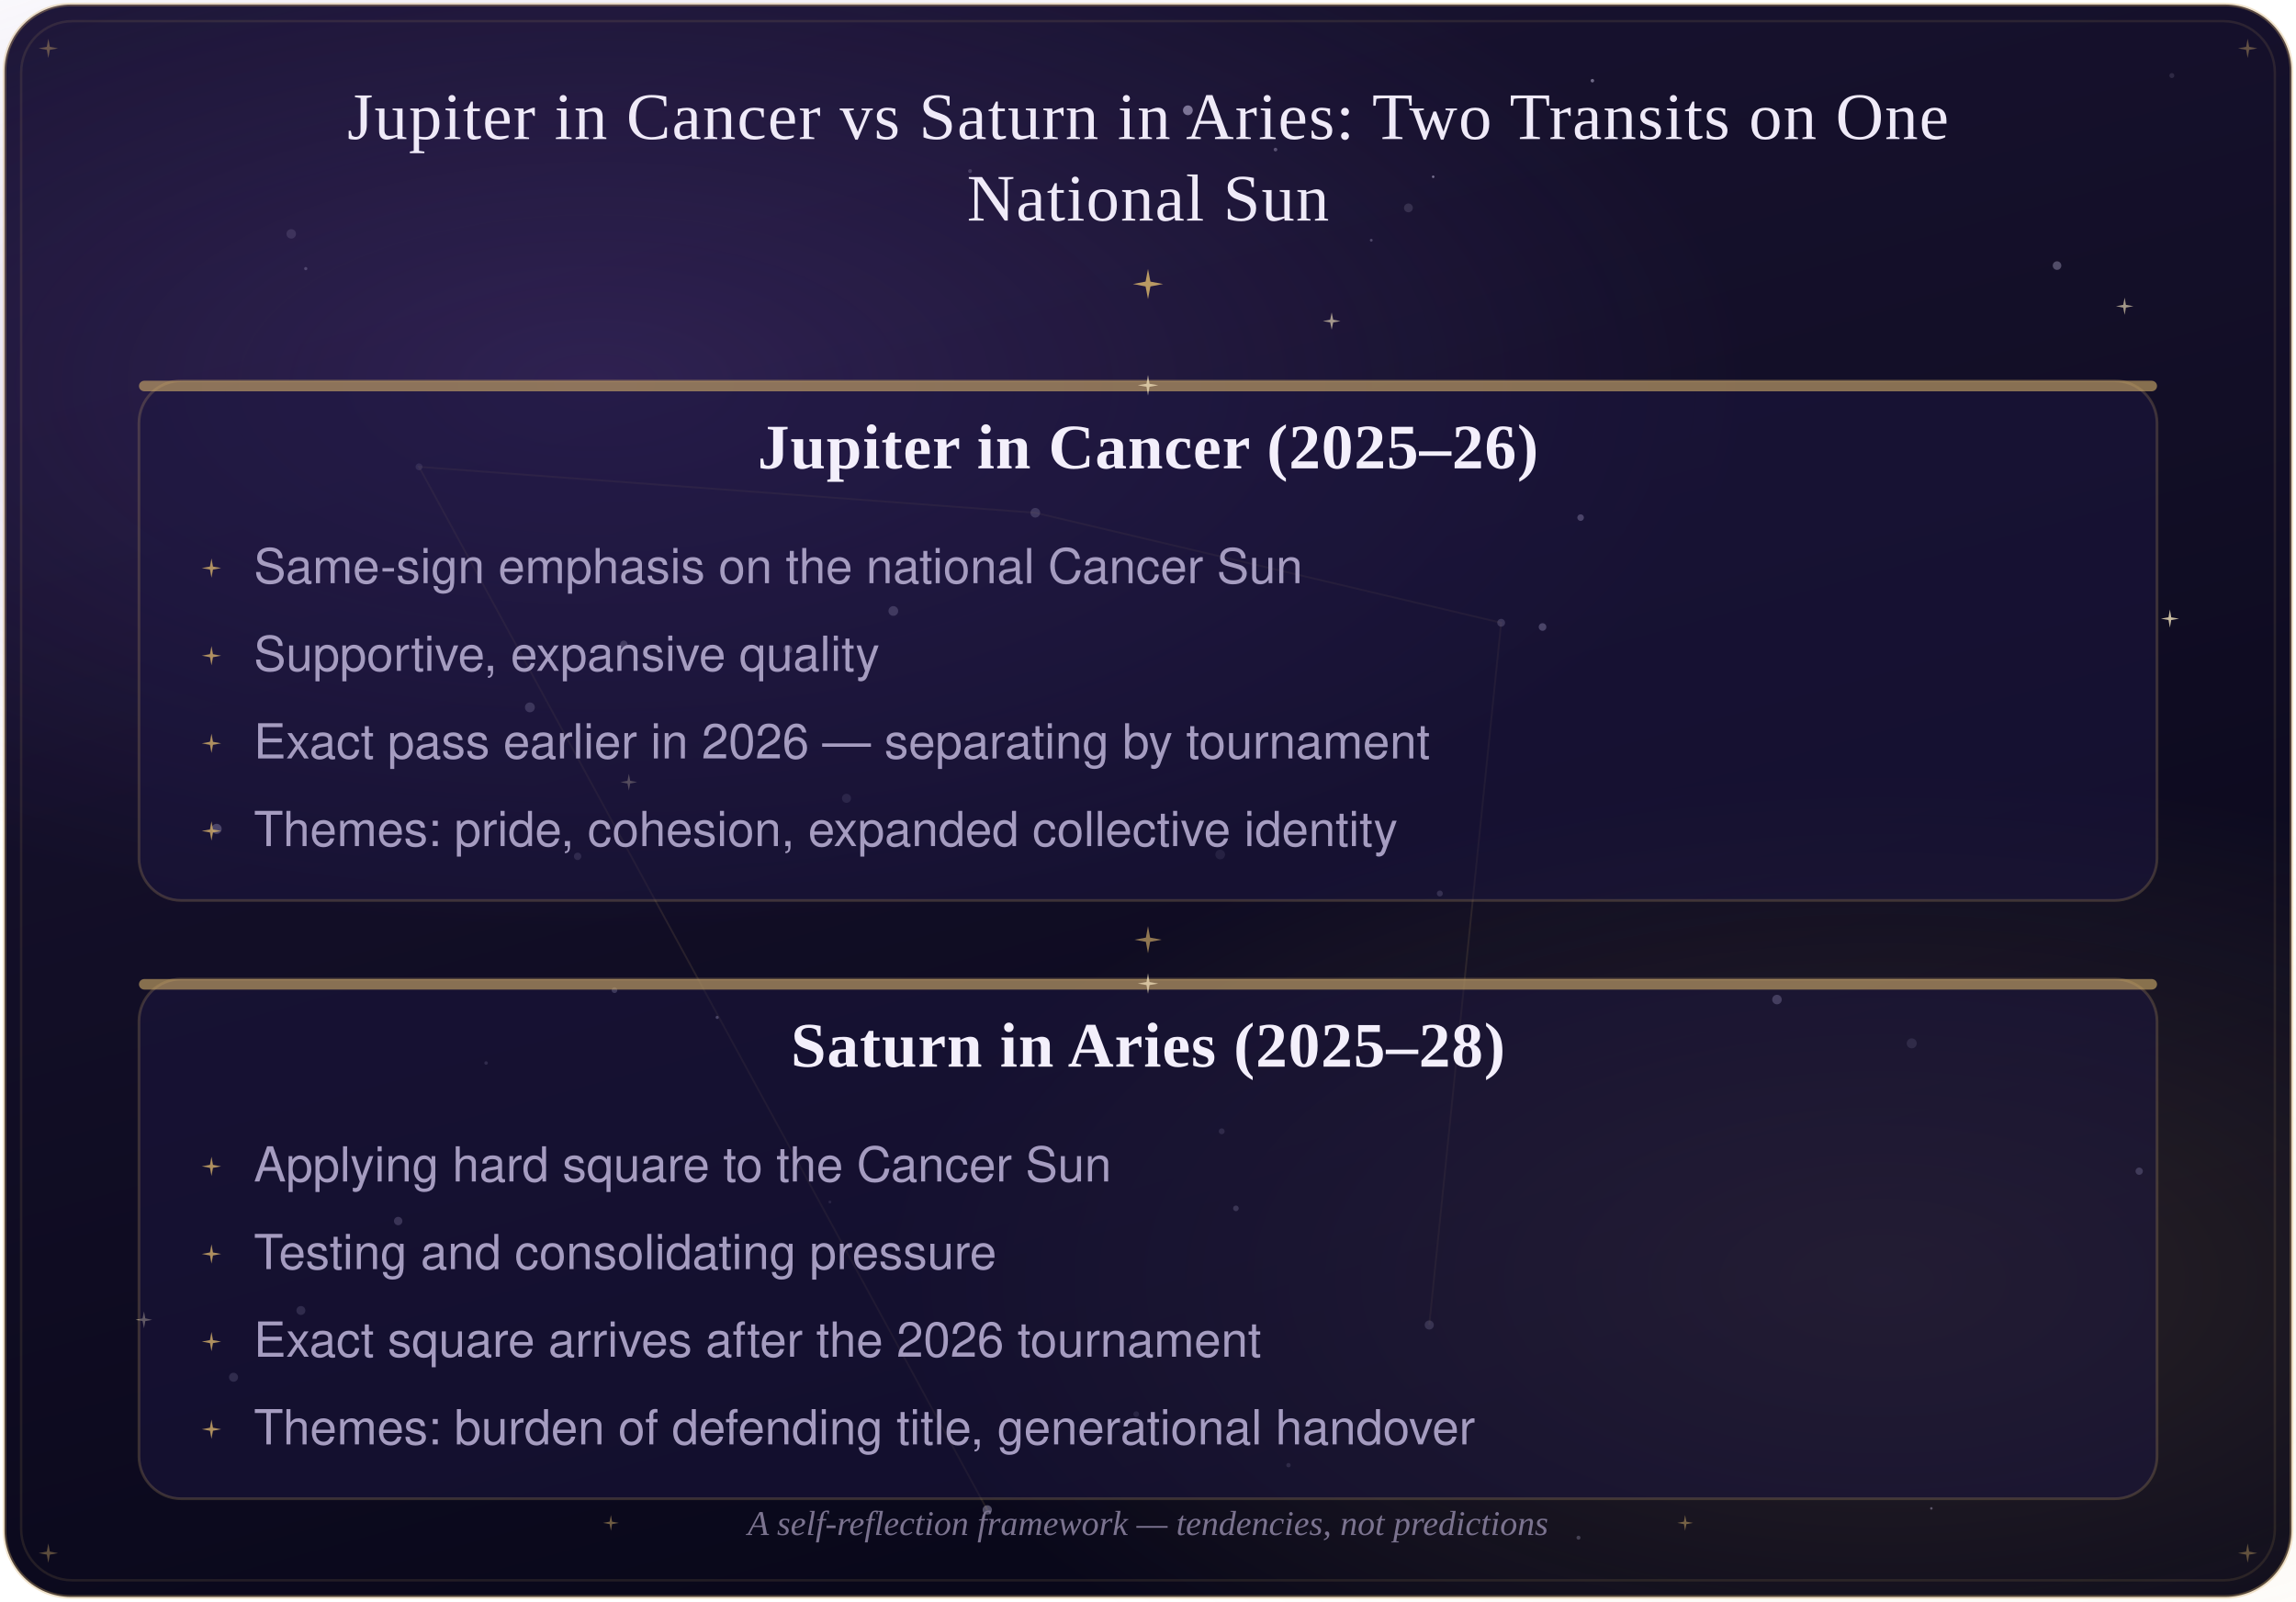
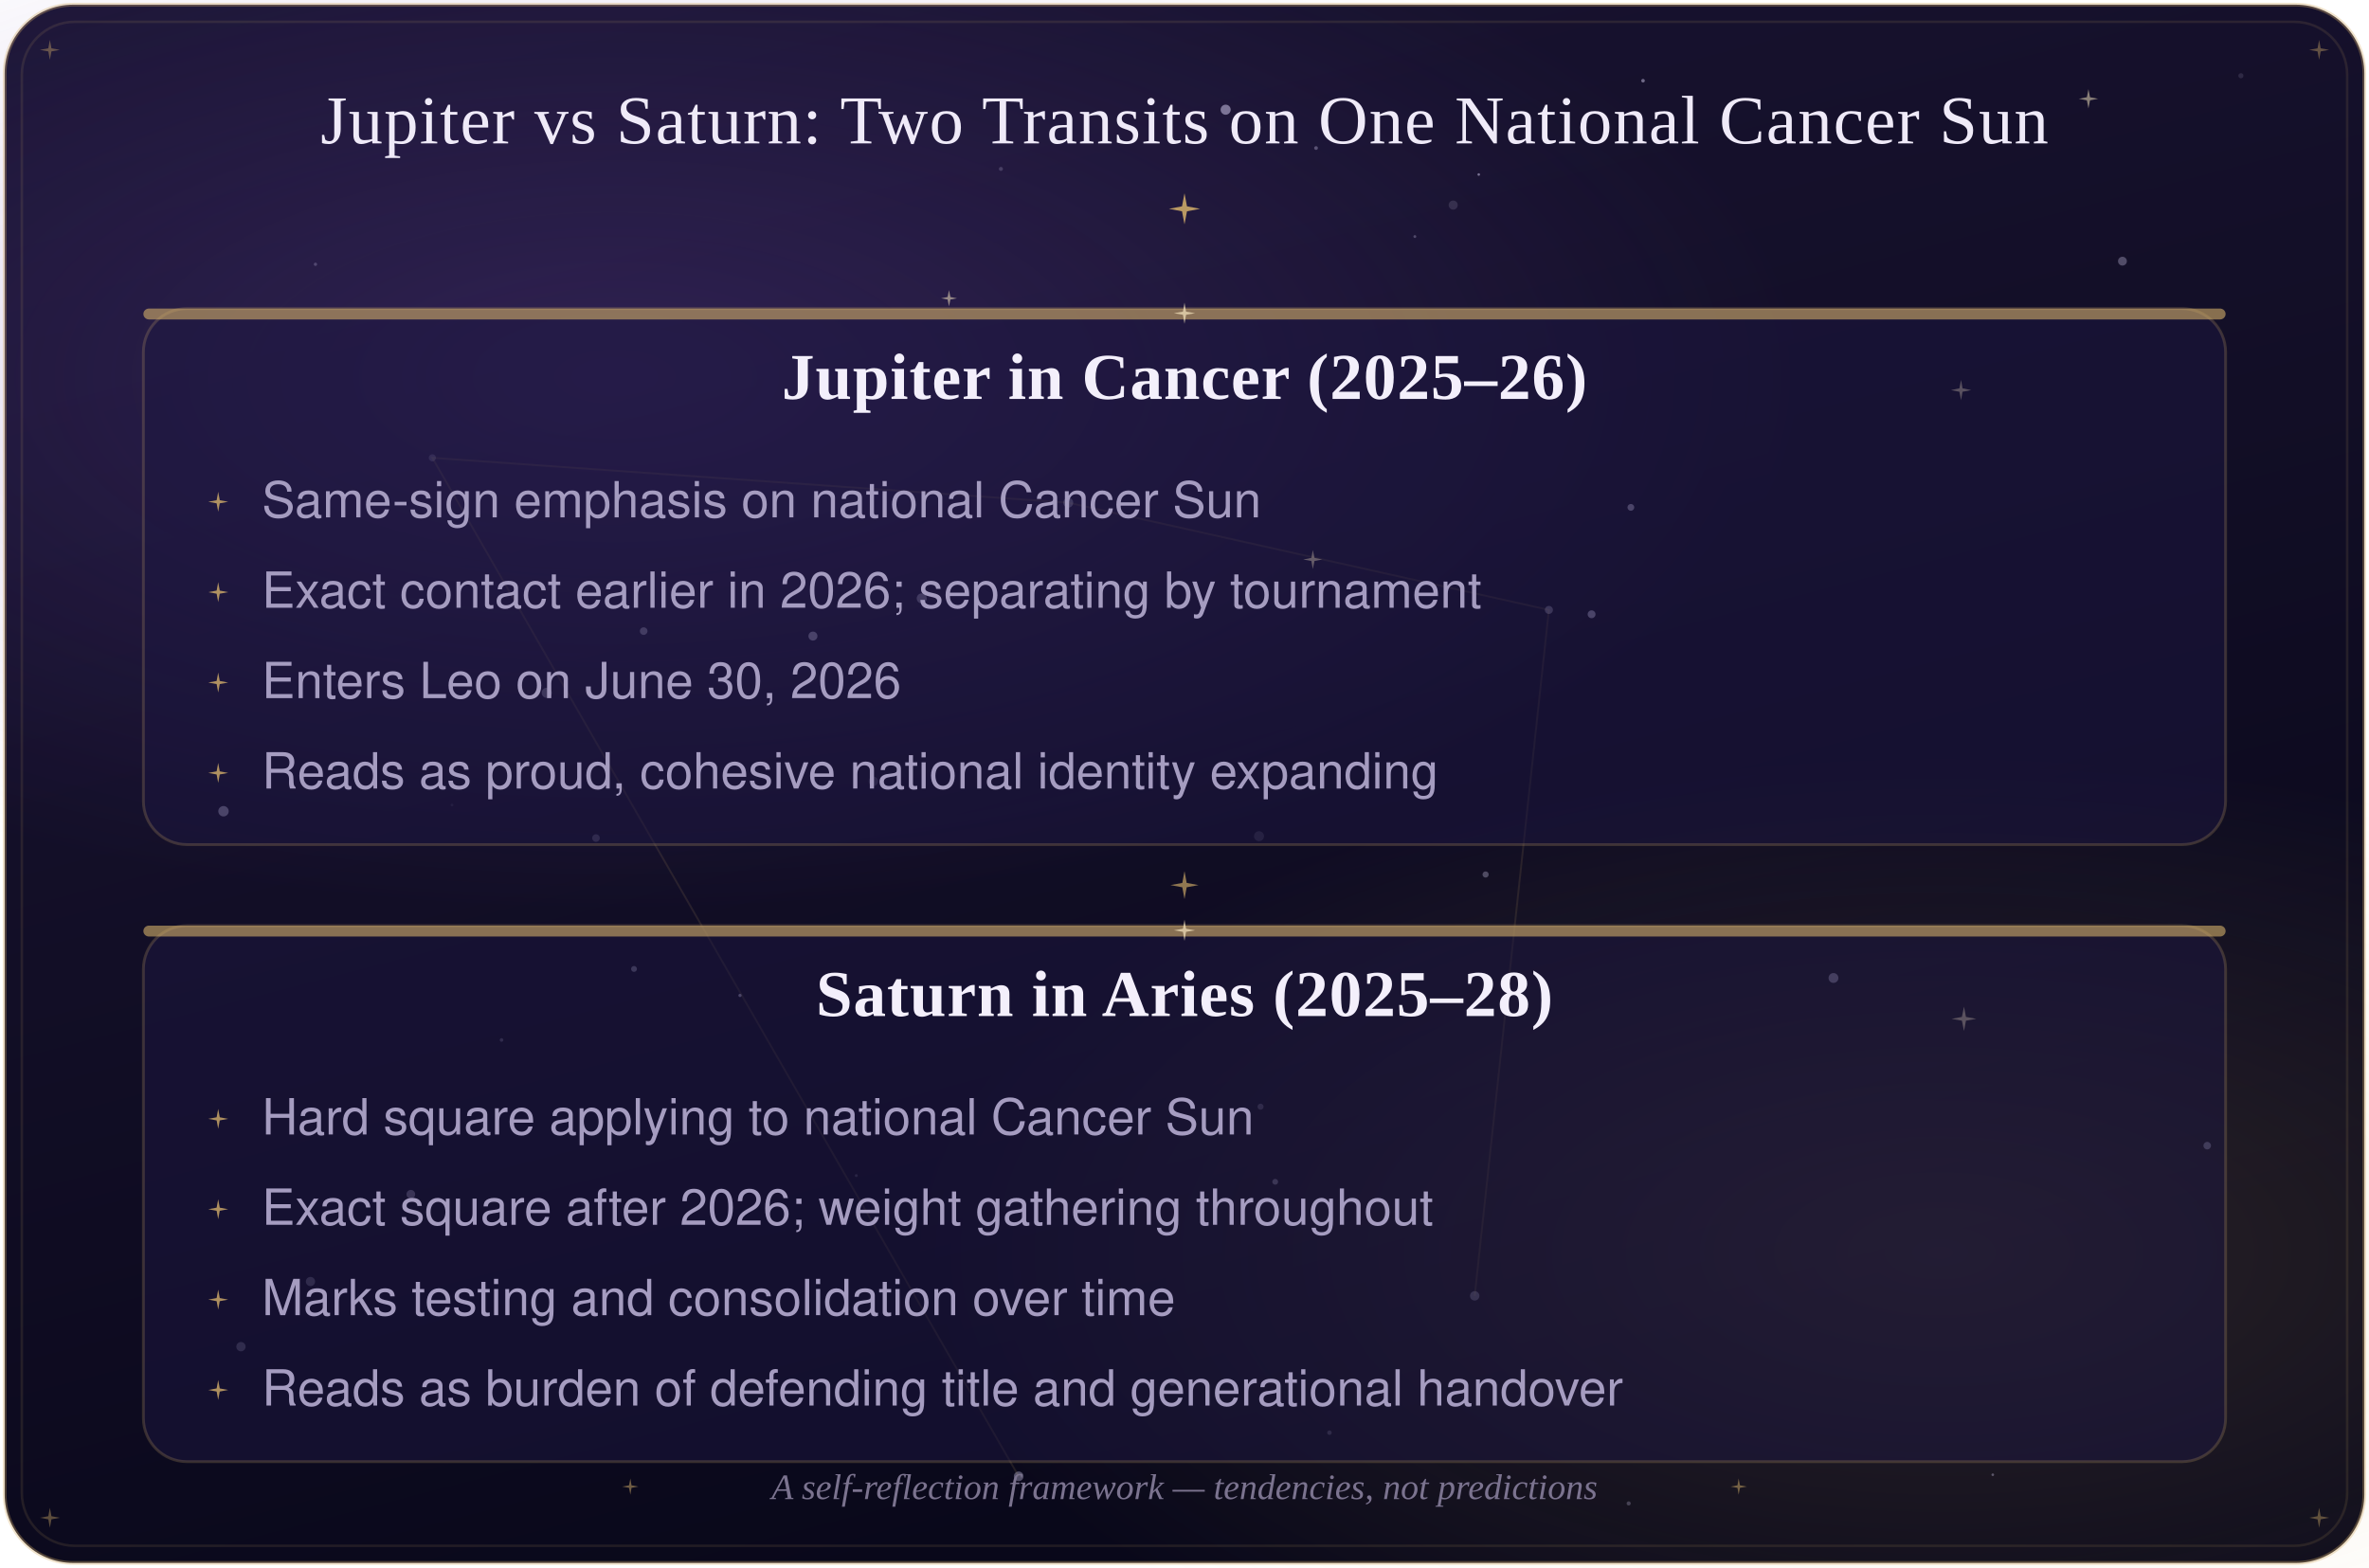
- <svg xmlns="http://www.w3.org/2000/svg" viewBox="0 0 760 530" role="img" aria-label="Jupiter in Cancer vs Saturn in Aries: Two Transits on One National Sun">
+ <svg xmlns="http://www.w3.org/2000/svg" viewBox="0 0 760 503" role="img" aria-label="Jupiter vs Saturn: Two Transits on One National Cancer Sun">
  <defs>
    <linearGradient id="argentinaworldcup2026astrology1en-panel" x1="0" y1="0" x2="0.4" y2="1">
      <stop offset="0" stop-color="#1a1433" />
      <stop offset="0.55" stop-color="#120e26" />
      <stop offset="1" stop-color="#09081a" />
    </linearGradient>
    <radialGradient id="argentinaworldcup2026astrology1en-foil" cx="0.42" cy="0.34" r="0.75">
      <stop offset="0" stop-color="#fbf0d2" />
      <stop offset="0.5" stop-color="#e8c882" />
      <stop offset="1" stop-color="#b8923f" />
    </radialGradient>
    <radialGradient id="argentinaworldcup2026astrology1en-glow" cx="0.5" cy="0.5" r="0.5">
      <stop offset="0" stop-color="#f6e6bf" />
      <stop offset="1" stop-color="#f6e6bf" stop-opacity="0" />
    </radialGradient>
    <radialGradient id="argentinaworldcup2026astrology1en-neb1" cx="0.5" cy="0.5" r="0.5">
      <stop offset="0" stop-color="#6f4bb0" stop-opacity="0.28" />
      <stop offset="1" stop-color="#6f4bb0" stop-opacity="0" />
    </radialGradient>
    <radialGradient id="argentinaworldcup2026astrology1en-neb2" cx="0.5" cy="0.5" r="0.5">
      <stop offset="0" stop-color="#d4af6a" stop-opacity="0.16" />
      <stop offset="1" stop-color="#d4af6a" stop-opacity="0" />
    </radialGradient>
    <linearGradient id="argentinaworldcup2026astrology1en-rule" x1="0" y1="0" x2="1" y2="0">
      <stop offset="0" stop-color="#d4af6a" stop-opacity="0" />
      <stop offset="0.5" stop-color="#d4af6a" stop-opacity="0.6" />
      <stop offset="1" stop-color="#d4af6a" stop-opacity="0" />
    </linearGradient>
  </defs>
-   <rect x="1.5" y="1.5" width="757" height="527" rx="22" fill="url(#argentinaworldcup2026astrology1en-panel)" />
-   <ellipse cx="198" cy="127" rx="380" ry="180" fill="url(#argentinaworldcup2026astrology1en-neb1)" />
-   <ellipse cx="623" cy="424" rx="334" ry="170" fill="url(#argentinaworldcup2026astrology1en-neb2)" />
-   <circle cx="522.5" cy="508.9" r="0.66" fill="#cfc8ea" opacity="0.26" />
-   <circle cx="426.5" cy="484.9" r="0.72" fill="#cfc8ea" opacity="0.25" />
-   <circle cx="393.2" cy="36.5" r="1.62" fill="#cfc8ea" opacity="0.53" />
-   <circle cx="295.7" cy="202.2" r="1.61" fill="#cfc8ea" opacity="0.40" />
-   <circle cx="191.2" cy="283.4" r="1.22" fill="#cfc8ea" opacity="0.25" />
-   <circle cx="326.8" cy="499.7" r="1.55" fill="#cfc8ea" opacity="0.37" />
-   <circle cx="466.2" cy="68.8" r="1.46" fill="#cfc8ea" opacity="0.15" />
-   <circle cx="588.2" cy="330.8" r="1.58" fill="#cfc8ea" opacity="0.45" />
-   <circle cx="131.8" cy="404.1" r="1.39" fill="#cfc8ea" opacity="0.38" />
-   <circle cx="160.9" cy="351.8" r="0.58" fill="#cfc8ea" opacity="0.28" />
-   <circle cx="145.0" cy="272.2" r="0.44" fill="#cfc8ea" opacity="0.12" />
-   <circle cx="708.1" cy="387.6" r="1.21" fill="#cfc8ea" opacity="0.41" />
-   <circle cx="138.7" cy="154.5" r="1.14" fill="#cfc8ea" opacity="0.22" />
-   <circle cx="342.7" cy="169.7" r="1.59" fill="#cfc8ea" opacity="0.37" />
-   <circle cx="99.6" cy="433.7" r="1.48" fill="#cfc8ea" opacity="0.28" />
-   <circle cx="203.4" cy="327.7" r="0.94" fill="#cfc8ea" opacity="0.41" />
-   <circle cx="496.9" cy="206.1" r="1.29" fill="#cfc8ea" opacity="0.37" />
-   <circle cx="77.3" cy="455.8" r="1.49" fill="#cfc8ea" opacity="0.29" />
-   <circle cx="260.8" cy="214.9" r="1.44" fill="#cfc8ea" opacity="0.50" />
-   <circle cx="274.7" cy="397.8" r="0.47" fill="#cfc8ea" opacity="0.21" />
-   <circle cx="473.1" cy="438.5" r="1.51" fill="#cfc8ea" opacity="0.32" />
-   <circle cx="639.3" cy="499.2" r="0.42" fill="#cfc8ea" opacity="0.36" />
-   <circle cx="404.4" cy="374.4" r="0.97" fill="#cfc8ea" opacity="0.25" />
-   <circle cx="71.7" cy="274.3" r="1.67" fill="#cfc8ea" opacity="0.53" />
-   <circle cx="237.4" cy="336.7" r="0.52" fill="#cfc8ea" opacity="0.54" />
-   <circle cx="175.4" cy="234.1" r="1.63" fill="#cfc8ea" opacity="0.37" />
-   <circle cx="101.2" cy="88.9" r="0.53" fill="#cfc8ea" opacity="0.25" />
-   <circle cx="206.5" cy="213.2" r="1.22" fill="#cfc8ea" opacity="0.42" />
-   <circle cx="523.2" cy="171.3" r="1.09" fill="#cfc8ea" opacity="0.54" />
-   <circle cx="422.2" cy="49.5" r="0.60" fill="#cfc8ea" opacity="0.34" />
-   <circle cx="527.1" cy="26.7" r="0.58" fill="#cfc8ea" opacity="0.48" />
-   <circle cx="476.6" cy="295.7" r="0.99" fill="#cfc8ea" opacity="0.32" />
-   <circle cx="403.9" cy="282.8" r="1.60" fill="#cfc8ea" opacity="0.17" />
-   <circle cx="280.2" cy="264.2" r="1.50" fill="#cfc8ea" opacity="0.20" />
-   <circle cx="510.6" cy="207.5" r="1.26" fill="#cfc8ea" opacity="0.54" />
-   <circle cx="321.1" cy="56.6" r="0.65" fill="#cfc8ea" opacity="0.21" />
-   <circle cx="376.1" cy="468.0" r="0.95" fill="#cfc8ea" opacity="0.20" />
-   <circle cx="680.9" cy="87.9" r="1.42" fill="#cfc8ea" opacity="0.33" />
-   <circle cx="718.9" cy="25.0" r="0.82" fill="#cfc8ea" opacity="0.14" />
-   <circle cx="409.1" cy="399.9" r="0.93" fill="#cfc8ea" opacity="0.37" />
-   <circle cx="453.9" cy="79.5" r="0.46" fill="#cfc8ea" opacity="0.29" />
-   <circle cx="474.4" cy="58.5" r="0.41" fill="#cfc8ea" opacity="0.53" />
-   <circle cx="632.8" cy="345.3" r="1.65" fill="#cfc8ea" opacity="0.23" />
-   <circle cx="268.5" cy="219.7" r="1.14" fill="#cfc8ea" opacity="0.29" />
-   <circle cx="96.4" cy="77.4" r="1.57" fill="#cfc8ea" opacity="0.14" />
-   <path d="M 47.657 434.0 L 48.1 436.3 L 50.4 436.789 L 48.1 437.2 L 47.657 439.6 L 47.2 437.2 L 44.9 436.789 L 47.2 436.3 Z" fill="#f6e6bf" opacity="0.657" />
-   <path d="M 208.165 256.1 L 208.6 258.4 L 210.9 258.846 L 208.6 259.3 L 208.165 261.6 L 207.7 259.3 L 205.4 258.846 L 207.7 258.4 Z" fill="#f6e6bf" opacity="0.523" />
-   <path d="M 718.256 201.7 L 718.7 204.3 L 721.3 204.738 L 718.7 205.2 L 718.256 207.7 L 717.8 205.2 L 715.3 204.738 L 717.8 204.3 Z" fill="#f6e6bf" opacity="0.796" />
-   <path d="M 703.288 98.5 L 703.7 100.9 L 706.2 101.35 L 703.7 101.8 L 703.288 104.2 L 702.8 101.8 L 700.4 101.35 L 702.8 100.9 Z" fill="#f6e6bf" opacity="0.636" />
-   <path d="M 440.802 103.4 L 441.3 105.8 L 443.7 106.273 L 441.3 106.7 L 440.802 109.1 L 440.3 106.7 L 437.9 106.273 L 440.3 105.8 Z" fill="#f6e6bf" opacity="0.622" />
-   <path d="M 326.8 499.7 L 138.7 154.5 L 342.7 169.7 L 496.9 206.1 L 473.1 438.5" fill="none" stroke="#d4af6a" stroke-width="0.6" opacity="0.12" />
-   <rect x="1.5" y="1.5" width="757" height="527" rx="22" fill="none" stroke="#d4af6a" stroke-opacity="0.34" stroke-width="1.2" />
-   <rect x="7" y="7" width="746" height="516" rx="17" fill="none" stroke="#d4af6a" stroke-opacity="0.12" stroke-width="0.8" />
+   <rect x="1.5" y="1.5" width="757" height="500" rx="22" fill="url(#argentinaworldcup2026astrology1en-panel)" />
+   <ellipse cx="198" cy="121" rx="380" ry="171" fill="url(#argentinaworldcup2026astrology1en-neb1)" />
+   <ellipse cx="623" cy="402" rx="334" ry="161" fill="url(#argentinaworldcup2026astrology1en-neb2)" />
+   <circle cx="522.5" cy="482.4" r="0.66" fill="#cfc8ea" opacity="0.26" />
+   <circle cx="426.5" cy="459.7" r="0.72" fill="#cfc8ea" opacity="0.25" />
+   <circle cx="393.2" cy="35.2" r="1.62" fill="#cfc8ea" opacity="0.53" />
+   <circle cx="295.7" cy="192.0" r="1.61" fill="#cfc8ea" opacity="0.40" />
+   <circle cx="191.2" cy="268.9" r="1.22" fill="#cfc8ea" opacity="0.25" />
+   <circle cx="326.8" cy="473.7" r="1.55" fill="#cfc8ea" opacity="0.37" />
+   <circle cx="466.2" cy="65.8" r="1.46" fill="#cfc8ea" opacity="0.15" />
+   <circle cx="588.2" cy="313.8" r="1.58" fill="#cfc8ea" opacity="0.45" />
+   <circle cx="131.8" cy="383.2" r="1.39" fill="#cfc8ea" opacity="0.38" />
+   <circle cx="160.9" cy="333.7" r="0.58" fill="#cfc8ea" opacity="0.28" />
+   <circle cx="145.0" cy="258.3" r="0.44" fill="#cfc8ea" opacity="0.12" />
+   <circle cx="708.1" cy="367.6" r="1.21" fill="#cfc8ea" opacity="0.41" />
+   <circle cx="138.7" cy="146.9" r="1.14" fill="#cfc8ea" opacity="0.22" />
+   <circle cx="342.7" cy="161.3" r="1.59" fill="#cfc8ea" opacity="0.37" />
+   <circle cx="99.6" cy="411.2" r="1.48" fill="#cfc8ea" opacity="0.28" />
+   <circle cx="203.4" cy="310.9" r="0.94" fill="#cfc8ea" opacity="0.41" />
+   <circle cx="496.9" cy="195.7" r="1.29" fill="#cfc8ea" opacity="0.37" />
+   <circle cx="77.3" cy="432.1" r="1.49" fill="#cfc8ea" opacity="0.29" />
+   <circle cx="260.8" cy="204.1" r="1.44" fill="#cfc8ea" opacity="0.50" />
+   <circle cx="274.7" cy="377.2" r="0.47" fill="#cfc8ea" opacity="0.21" />
+   <circle cx="473.1" cy="415.8" r="1.51" fill="#cfc8ea" opacity="0.32" />
+   <circle cx="639.3" cy="473.2" r="0.42" fill="#cfc8ea" opacity="0.36" />
+   <circle cx="404.4" cy="355.1" r="0.97" fill="#cfc8ea" opacity="0.25" />
+   <circle cx="71.7" cy="260.3" r="1.67" fill="#cfc8ea" opacity="0.53" />
+   <circle cx="237.4" cy="319.4" r="0.52" fill="#cfc8ea" opacity="0.54" />
+   <circle cx="175.4" cy="222.3" r="1.63" fill="#cfc8ea" opacity="0.37" />
+   <circle cx="101.2" cy="84.8" r="0.53" fill="#cfc8ea" opacity="0.25" />
+   <circle cx="206.5" cy="202.5" r="1.22" fill="#cfc8ea" opacity="0.42" />
+   <circle cx="523.2" cy="162.8" r="1.09" fill="#cfc8ea" opacity="0.54" />
+   <circle cx="422.2" cy="47.5" r="0.60" fill="#cfc8ea" opacity="0.34" />
+   <circle cx="527.1" cy="25.9" r="0.58" fill="#cfc8ea" opacity="0.48" />
+   <circle cx="476.6" cy="280.6" r="0.99" fill="#cfc8ea" opacity="0.32" />
+   <circle cx="403.9" cy="268.3" r="1.60" fill="#cfc8ea" opacity="0.17" />
+   <circle cx="280.2" cy="250.7" r="1.50" fill="#cfc8ea" opacity="0.20" />
+   <circle cx="510.6" cy="197.1" r="1.26" fill="#cfc8ea" opacity="0.54" />
+   <circle cx="321.1" cy="54.2" r="0.65" fill="#cfc8ea" opacity="0.21" />
+   <circle cx="376.1" cy="443.7" r="0.95" fill="#cfc8ea" opacity="0.20" />
+   <circle cx="680.9" cy="83.8" r="1.42" fill="#cfc8ea" opacity="0.33" />
+   <circle cx="718.9" cy="24.3" r="0.82" fill="#cfc8ea" opacity="0.14" />
+   <circle cx="409.1" cy="379.2" r="0.93" fill="#cfc8ea" opacity="0.37" />
+   <circle cx="453.9" cy="75.9" r="0.46" fill="#cfc8ea" opacity="0.29" />
+   <circle cx="474.4" cy="56.0" r="0.41" fill="#cfc8ea" opacity="0.53" />
+   <path d="M 630.074 323.0 L 630.7 326.3 L 634.0 326.912 L 630.7 327.5 L 630.074 330.8 L 629.4 327.5 L 626.1 326.912 L 629.4 326.3 Z" fill="#f6e6bf" opacity="0.582" />
+   <path d="M 421.163 176.5 L 421.7 179.0 L 424.2 179.528 L 421.7 180.0 L 421.163 182.6 L 420.7 180.0 L 418.1 179.528 L 420.7 179.0 Z" fill="#f6e6bf" opacity="0.671" />
+   <path d="M 304.445 93.1 L 304.9 95.3 L 307.0 95.715 L 304.9 96.1 L 304.445 98.3 L 304.0 96.1 L 301.9 95.715 L 304.0 95.3 Z" fill="#f6e6bf" opacity="0.539" />
+   <path d="M 669.99 28.6 L 670.5 31.2 L 673.1 31.685 L 670.5 32.2 L 669.99 34.8 L 669.5 32.2 L 666.9 31.685 L 669.5 31.2 Z" fill="#f6e6bf" opacity="0.513" />
+   <path d="M 629.128 121.9 L 629.6 124.6 L 632.4 125.167 L 629.6 125.7 L 629.128 128.4 L 628.6 125.7 L 625.9 125.167 L 628.6 124.6 Z" fill="#f6e6bf" opacity="0.579" />
+   <path d="M 326.8 473.7 L 138.7 146.9 L 342.7 161.3 L 496.9 195.7 L 473.1 415.8" fill="none" stroke="#d4af6a" stroke-width="0.6" opacity="0.12" />
+   <rect x="1.5" y="1.5" width="757" height="500" rx="22" fill="none" stroke="#d4af6a" stroke-opacity="0.34" stroke-width="1.2" />
+   <rect x="7" y="7" width="746" height="489" rx="17" fill="none" stroke="#d4af6a" stroke-opacity="0.12" stroke-width="0.8" />
  <path d="M 16 12.8 L 16.5 15.5 L 19.2 16 L 16.5 16.5 L 16 19.2 L 15.5 16.5 L 12.8 16 L 15.5 15.5 Z" fill="#d4af6a" opacity="0.4" />
  <path d="M 744 12.8 L 744.5 15.5 L 747.2 16 L 744.5 16.5 L 744 19.2 L 743.5 16.5 L 740.8 16 L 743.5 15.5 Z" fill="#d4af6a" opacity="0.4" />
-   <path d="M 16 510.8 L 16.5 513.5 L 19.2 514 L 16.5 514.5 L 16 517.2 L 15.5 514.5 L 12.8 514 L 15.5 513.5 Z" fill="#d4af6a" opacity="0.4" />
-   <path d="M 744 510.8 L 744.5 513.5 L 747.2 514 L 744.5 514.5 L 744 517.2 L 743.5 514.5 L 740.8 514 L 743.5 513.5 Z" fill="#d4af6a" opacity="0.4" />
-   <text x="380" y="46" text-anchor="middle" font-family="Georgia, 'Times New Roman', serif" font-size="22" letter-spacing="0.4" fill="#efeaf8">Jupiter in Cancer vs Saturn in Aries: Two Transits on One</text>
-   <text x="380" y="73" text-anchor="middle" font-family="Georgia, 'Times New Roman', serif" font-size="22" letter-spacing="0.4" fill="#efeaf8">National Sun</text>
-   <line x1="230" y1="94" x2="368" y2="94" stroke="url(#argentinaworldcup2026astrology1en-rule)" stroke-width="1" />
-   <line x1="392" y1="94" x2="530" y2="94" stroke="url(#argentinaworldcup2026astrology1en-rule)" stroke-width="1" />
-   <path d="M 380 89.0 L 380.8 93.2 L 385.0 94 L 380.8 94.8 L 380 99.0 L 379.2 94.8 L 375.0 94 L 379.2 93.2 Z" fill="#d4af6a" opacity="0.85" />
-   <rect x="46" y="126" width="668" height="172.0" rx="14" fill="#1d1740" fill-opacity="0.5" stroke="#d4af6a" stroke-opacity="0.22" stroke-width="0.9" />
-   <rect x="46" y="126" width="668" height="3.5" rx="1.8" fill="#d4af6a" fill-opacity="0.6" />
-   <path d="M 380 124.1 L 380.5 127.0 L 383.4 127.5 L 380.5 128.0 L 380 130.9 L 379.5 128.0 L 376.6 127.5 L 379.5 127.0 Z" fill="#f6e6bf" opacity="0.7" />
-   <text x="380" y="155.0" text-anchor="middle" font-family="Georgia, 'Times New Roman', serif" font-size="21" font-weight="700" letter-spacing="0.3" fill="#f3effb">Jupiter in Cancer (2025–26)</text>
-   <path d="M 70 184.8 L 70.5 187.5 L 73.2 188 L 70.5 188.5 L 70 191.2 L 69.5 188.5 L 66.8 188 L 69.5 187.5 Z" fill="#d4af6a" opacity="0.8" />
-   <text x="84" y="193.0" font-family="Helvetica, Arial, sans-serif" font-size="16" fill="#a59cc0">Same-sign emphasis on the national Cancer Sun</text>
-   <path d="M 70 213.8 L 70.5 216.5 L 73.2 217 L 70.5 217.5 L 70 220.2 L 69.5 217.5 L 66.8 217 L 69.5 216.5 Z" fill="#d4af6a" opacity="0.8" />
-   <text x="84" y="222.0" font-family="Helvetica, Arial, sans-serif" font-size="16" fill="#a59cc0">Supportive, expansive quality</text>
-   <path d="M 70 242.8 L 70.5 245.5 L 73.2 246 L 70.5 246.5 L 70 249.2 L 69.5 246.5 L 66.8 246 L 69.5 245.5 Z" fill="#d4af6a" opacity="0.8" />
-   <text x="84" y="251.0" font-family="Helvetica, Arial, sans-serif" font-size="16" fill="#a59cc0">Exact pass earlier in 2026 — separating by tournament</text>
-   <path d="M 70 271.8 L 70.5 274.5 L 73.2 275 L 70.5 275.5 L 70 278.2 L 69.5 275.5 L 66.8 275 L 69.5 274.5 Z" fill="#d4af6a" opacity="0.8" />
-   <text x="84" y="280.0" font-family="Helvetica, Arial, sans-serif" font-size="16" fill="#a59cc0">Themes: pride, cohesion, expanded collective identity</text>
-   <path d="M 380 306.5 L 380.7 310.3 L 384.5 311 L 380.7 311.7 L 380 315.5 L 379.3 311.7 L 375.5 311 L 379.3 310.3 Z" fill="#d4af6a" opacity="0.65" />
-   <rect x="46" y="324" width="668" height="172.0" rx="14" fill="#1d1740" fill-opacity="0.5" stroke="#d4af6a" stroke-opacity="0.22" stroke-width="0.9" />
-   <rect x="46" y="324" width="668" height="3.5" rx="1.8" fill="#d4af6a" fill-opacity="0.6" />
-   <path d="M 380 322.1 L 380.5 325.0 L 383.4 325.5 L 380.5 326.0 L 380 328.9 L 379.5 326.0 L 376.6 325.5 L 379.5 325.0 Z" fill="#f6e6bf" opacity="0.7" />
-   <text x="380" y="353.0" text-anchor="middle" font-family="Georgia, 'Times New Roman', serif" font-size="21" font-weight="700" letter-spacing="0.3" fill="#f3effb">Saturn in Aries (2025–28)</text>
-   <path d="M 70 382.8 L 70.5 385.5 L 73.2 386 L 70.5 386.5 L 70 389.2 L 69.5 386.5 L 66.8 386 L 69.5 385.5 Z" fill="#d4af6a" opacity="0.8" />
-   <text x="84" y="391.0" font-family="Helvetica, Arial, sans-serif" font-size="16" fill="#a59cc0">Applying hard square to the Cancer Sun</text>
-   <path d="M 70 411.8 L 70.5 414.5 L 73.2 415 L 70.5 415.5 L 70 418.2 L 69.5 415.5 L 66.8 415 L 69.5 414.5 Z" fill="#d4af6a" opacity="0.8" />
-   <text x="84" y="420.0" font-family="Helvetica, Arial, sans-serif" font-size="16" fill="#a59cc0">Testing and consolidating pressure</text>
-   <path d="M 70 440.8 L 70.5 443.5 L 73.2 444 L 70.5 444.5 L 70 447.2 L 69.5 444.5 L 66.8 444 L 69.5 443.5 Z" fill="#d4af6a" opacity="0.8" />
-   <text x="84" y="449.0" font-family="Helvetica, Arial, sans-serif" font-size="16" fill="#a59cc0">Exact square arrives after the 2026 tournament</text>
-   <path d="M 70 469.8 L 70.5 472.5 L 73.2 473 L 70.5 473.5 L 70 476.2 L 69.5 473.5 L 66.8 473 L 69.5 472.5 Z" fill="#d4af6a" opacity="0.8" />
-   <text x="84" y="478.0" font-family="Helvetica, Arial, sans-serif" font-size="16" fill="#a59cc0">Themes: burden of defending title, generational handover</text>
-   <path d="M 202.227 501.4 L 202.6 503.6 L 204.8 504 L 202.6 504.4 L 202.227 506.6 L 201.8 504.4 L 199.6 504 L 201.8 503.6 Z" fill="#d4af6a" opacity="0.5" />
-   <text x="380" y="508" text-anchor="middle" font-family="Georgia, 'Times New Roman', serif" font-style="italic" font-size="11.5" fill="#7b738f">A self-reflection framework — tendencies, not predictions</text>
-   <path d="M 557.773 501.4 L 558.2 503.6 L 560.4 504 L 558.2 504.4 L 557.773 506.6 L 557.4 504.4 L 555.2 504 L 557.4 503.6 Z" fill="#d4af6a" opacity="0.5" />
+   <path d="M 16 483.8 L 16.5 486.5 L 19.2 487 L 16.5 487.5 L 16 490.2 L 15.5 487.5 L 12.8 487 L 15.5 486.5 Z" fill="#d4af6a" opacity="0.4" />
+   <path d="M 744 483.8 L 744.5 486.5 L 747.2 487 L 744.5 487.5 L 744 490.2 L 743.5 487.5 L 740.8 487 L 743.5 486.5 Z" fill="#d4af6a" opacity="0.4" />
+   <text x="380" y="46" text-anchor="middle" font-family="Georgia, 'Times New Roman', serif" font-size="22" letter-spacing="0.4" fill="#efeaf8">Jupiter vs Saturn: Two Transits on One National Cancer Sun</text>
+   <line x1="230" y1="67" x2="368" y2="67" stroke="url(#argentinaworldcup2026astrology1en-rule)" stroke-width="1" />
+   <line x1="392" y1="67" x2="530" y2="67" stroke="url(#argentinaworldcup2026astrology1en-rule)" stroke-width="1" />
+   <path d="M 380 62.0 L 380.8 66.2 L 385.0 67 L 380.8 67.8 L 380 72.0 L 379.2 67.8 L 375.0 67 L 379.2 66.2 Z" fill="#d4af6a" opacity="0.85" />
+   <rect x="46" y="99" width="668" height="172.0" rx="14" fill="#1d1740" fill-opacity="0.5" stroke="#d4af6a" stroke-opacity="0.22" stroke-width="0.9" />
+   <rect x="46" y="99" width="668" height="3.5" rx="1.8" fill="#d4af6a" fill-opacity="0.6" />
+   <path d="M 380 97.1 L 380.5 100.0 L 383.4 100.5 L 380.5 101.0 L 380 103.9 L 379.5 101.0 L 376.6 100.5 L 379.5 100.0 Z" fill="#f6e6bf" opacity="0.7" />
+   <text x="380" y="128.0" text-anchor="middle" font-family="Georgia, 'Times New Roman', serif" font-size="21" font-weight="700" letter-spacing="0.3" fill="#f3effb">Jupiter in Cancer (2025–26)</text>
+   <path d="M 70 157.8 L 70.5 160.5 L 73.2 161 L 70.5 161.5 L 70 164.2 L 69.5 161.5 L 66.8 161 L 69.5 160.5 Z" fill="#d4af6a" opacity="0.8" />
+   <text x="84" y="166.0" font-family="Helvetica, Arial, sans-serif" font-size="16" fill="#a59cc0">Same-sign emphasis on national Cancer Sun</text>
+   <path d="M 70 186.8 L 70.5 189.5 L 73.2 190 L 70.5 190.5 L 70 193.2 L 69.5 190.5 L 66.8 190 L 69.5 189.5 Z" fill="#d4af6a" opacity="0.8" />
+   <text x="84" y="195.0" font-family="Helvetica, Arial, sans-serif" font-size="16" fill="#a59cc0">Exact contact earlier in 2026; separating by tournament</text>
+   <path d="M 70 215.8 L 70.5 218.5 L 73.2 219 L 70.5 219.5 L 70 222.2 L 69.5 219.5 L 66.8 219 L 69.5 218.5 Z" fill="#d4af6a" opacity="0.8" />
+   <text x="84" y="224.0" font-family="Helvetica, Arial, sans-serif" font-size="16" fill="#a59cc0">Enters Leo on June 30, 2026</text>
+   <path d="M 70 244.8 L 70.5 247.5 L 73.2 248 L 70.5 248.5 L 70 251.2 L 69.5 248.5 L 66.8 248 L 69.5 247.5 Z" fill="#d4af6a" opacity="0.8" />
+   <text x="84" y="253.0" font-family="Helvetica, Arial, sans-serif" font-size="16" fill="#a59cc0">Reads as proud, cohesive national identity expanding</text>
+   <path d="M 380 279.5 L 380.7 283.3 L 384.5 284 L 380.7 284.7 L 380 288.5 L 379.3 284.7 L 375.5 284 L 379.3 283.3 Z" fill="#d4af6a" opacity="0.65" />
+   <rect x="46" y="297" width="668" height="172.0" rx="14" fill="#1d1740" fill-opacity="0.5" stroke="#d4af6a" stroke-opacity="0.22" stroke-width="0.9" />
+   <rect x="46" y="297" width="668" height="3.5" rx="1.8" fill="#d4af6a" fill-opacity="0.6" />
+   <path d="M 380 295.1 L 380.5 298.0 L 383.4 298.5 L 380.5 299.0 L 380 301.9 L 379.5 299.0 L 376.6 298.5 L 379.5 298.0 Z" fill="#f6e6bf" opacity="0.7" />
+   <text x="380" y="326.0" text-anchor="middle" font-family="Georgia, 'Times New Roman', serif" font-size="21" font-weight="700" letter-spacing="0.3" fill="#f3effb">Saturn in Aries (2025–28)</text>
+   <path d="M 70 355.8 L 70.5 358.5 L 73.2 359 L 70.5 359.5 L 70 362.2 L 69.5 359.5 L 66.8 359 L 69.5 358.5 Z" fill="#d4af6a" opacity="0.8" />
+   <text x="84" y="364.0" font-family="Helvetica, Arial, sans-serif" font-size="16" fill="#a59cc0">Hard square applying to national Cancer Sun</text>
+   <path d="M 70 384.8 L 70.5 387.5 L 73.2 388 L 70.5 388.5 L 70 391.2 L 69.5 388.5 L 66.8 388 L 69.5 387.5 Z" fill="#d4af6a" opacity="0.8" />
+   <text x="84" y="393.0" font-family="Helvetica, Arial, sans-serif" font-size="16" fill="#a59cc0">Exact square after 2026; weight gathering throughout</text>
+   <path d="M 70 413.8 L 70.5 416.5 L 73.2 417 L 70.5 417.5 L 70 420.2 L 69.5 417.5 L 66.8 417 L 69.5 416.5 Z" fill="#d4af6a" opacity="0.8" />
+   <text x="84" y="422.0" font-family="Helvetica, Arial, sans-serif" font-size="16" fill="#a59cc0">Marks testing and consolidation over time</text>
+   <path d="M 70 442.8 L 70.5 445.5 L 73.2 446 L 70.5 446.5 L 70 449.2 L 69.5 446.5 L 66.8 446 L 69.5 445.5 Z" fill="#d4af6a" opacity="0.8" />
+   <text x="84" y="451.0" font-family="Helvetica, Arial, sans-serif" font-size="16" fill="#a59cc0">Reads as burden of defending title and generational handover</text>
+   <path d="M 202.227 474.4 L 202.6 476.6 L 204.8 477 L 202.6 477.4 L 202.227 479.6 L 201.8 477.4 L 199.6 477 L 201.8 476.6 Z" fill="#d4af6a" opacity="0.5" />
+   <text x="380" y="481" text-anchor="middle" font-family="Georgia, 'Times New Roman', serif" font-style="italic" font-size="11.5" fill="#7b738f">A self-reflection framework — tendencies, not predictions</text>
+   <path d="M 557.773 474.4 L 558.2 476.6 L 560.4 477 L 558.2 477.4 L 557.773 479.6 L 557.4 477.4 L 555.2 477 L 557.4 476.6 Z" fill="#d4af6a" opacity="0.5" />
</svg>
